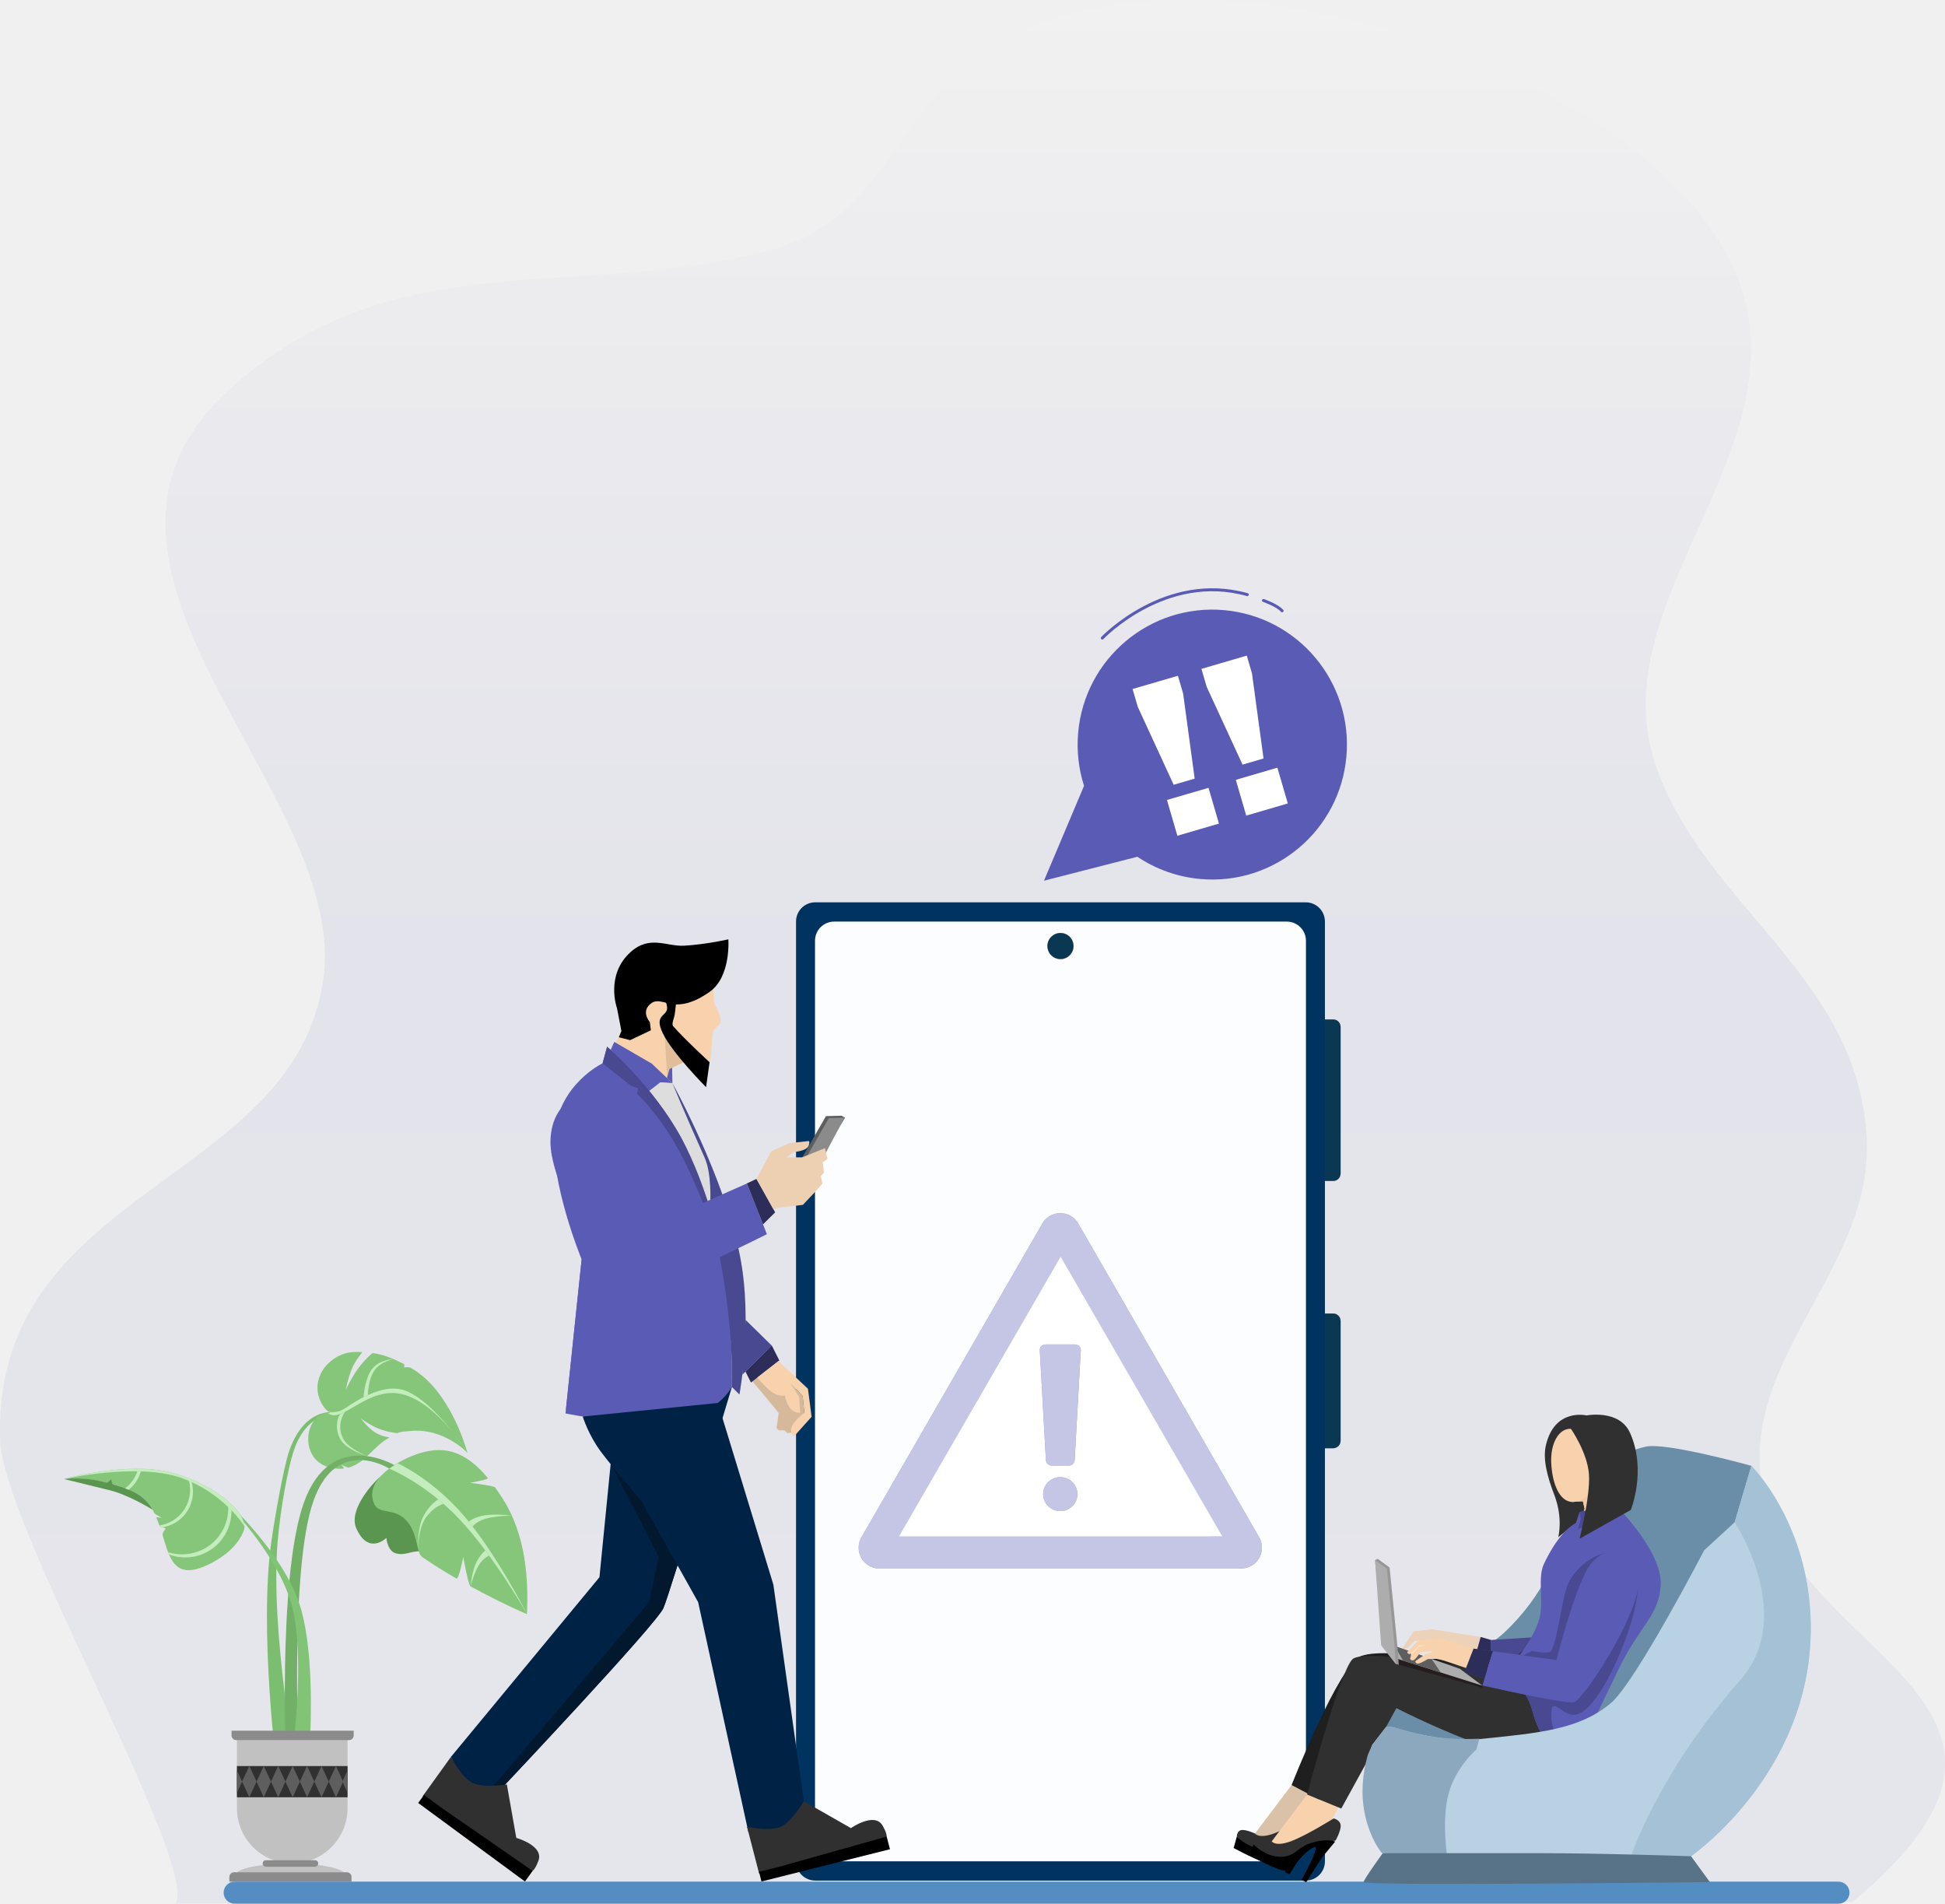
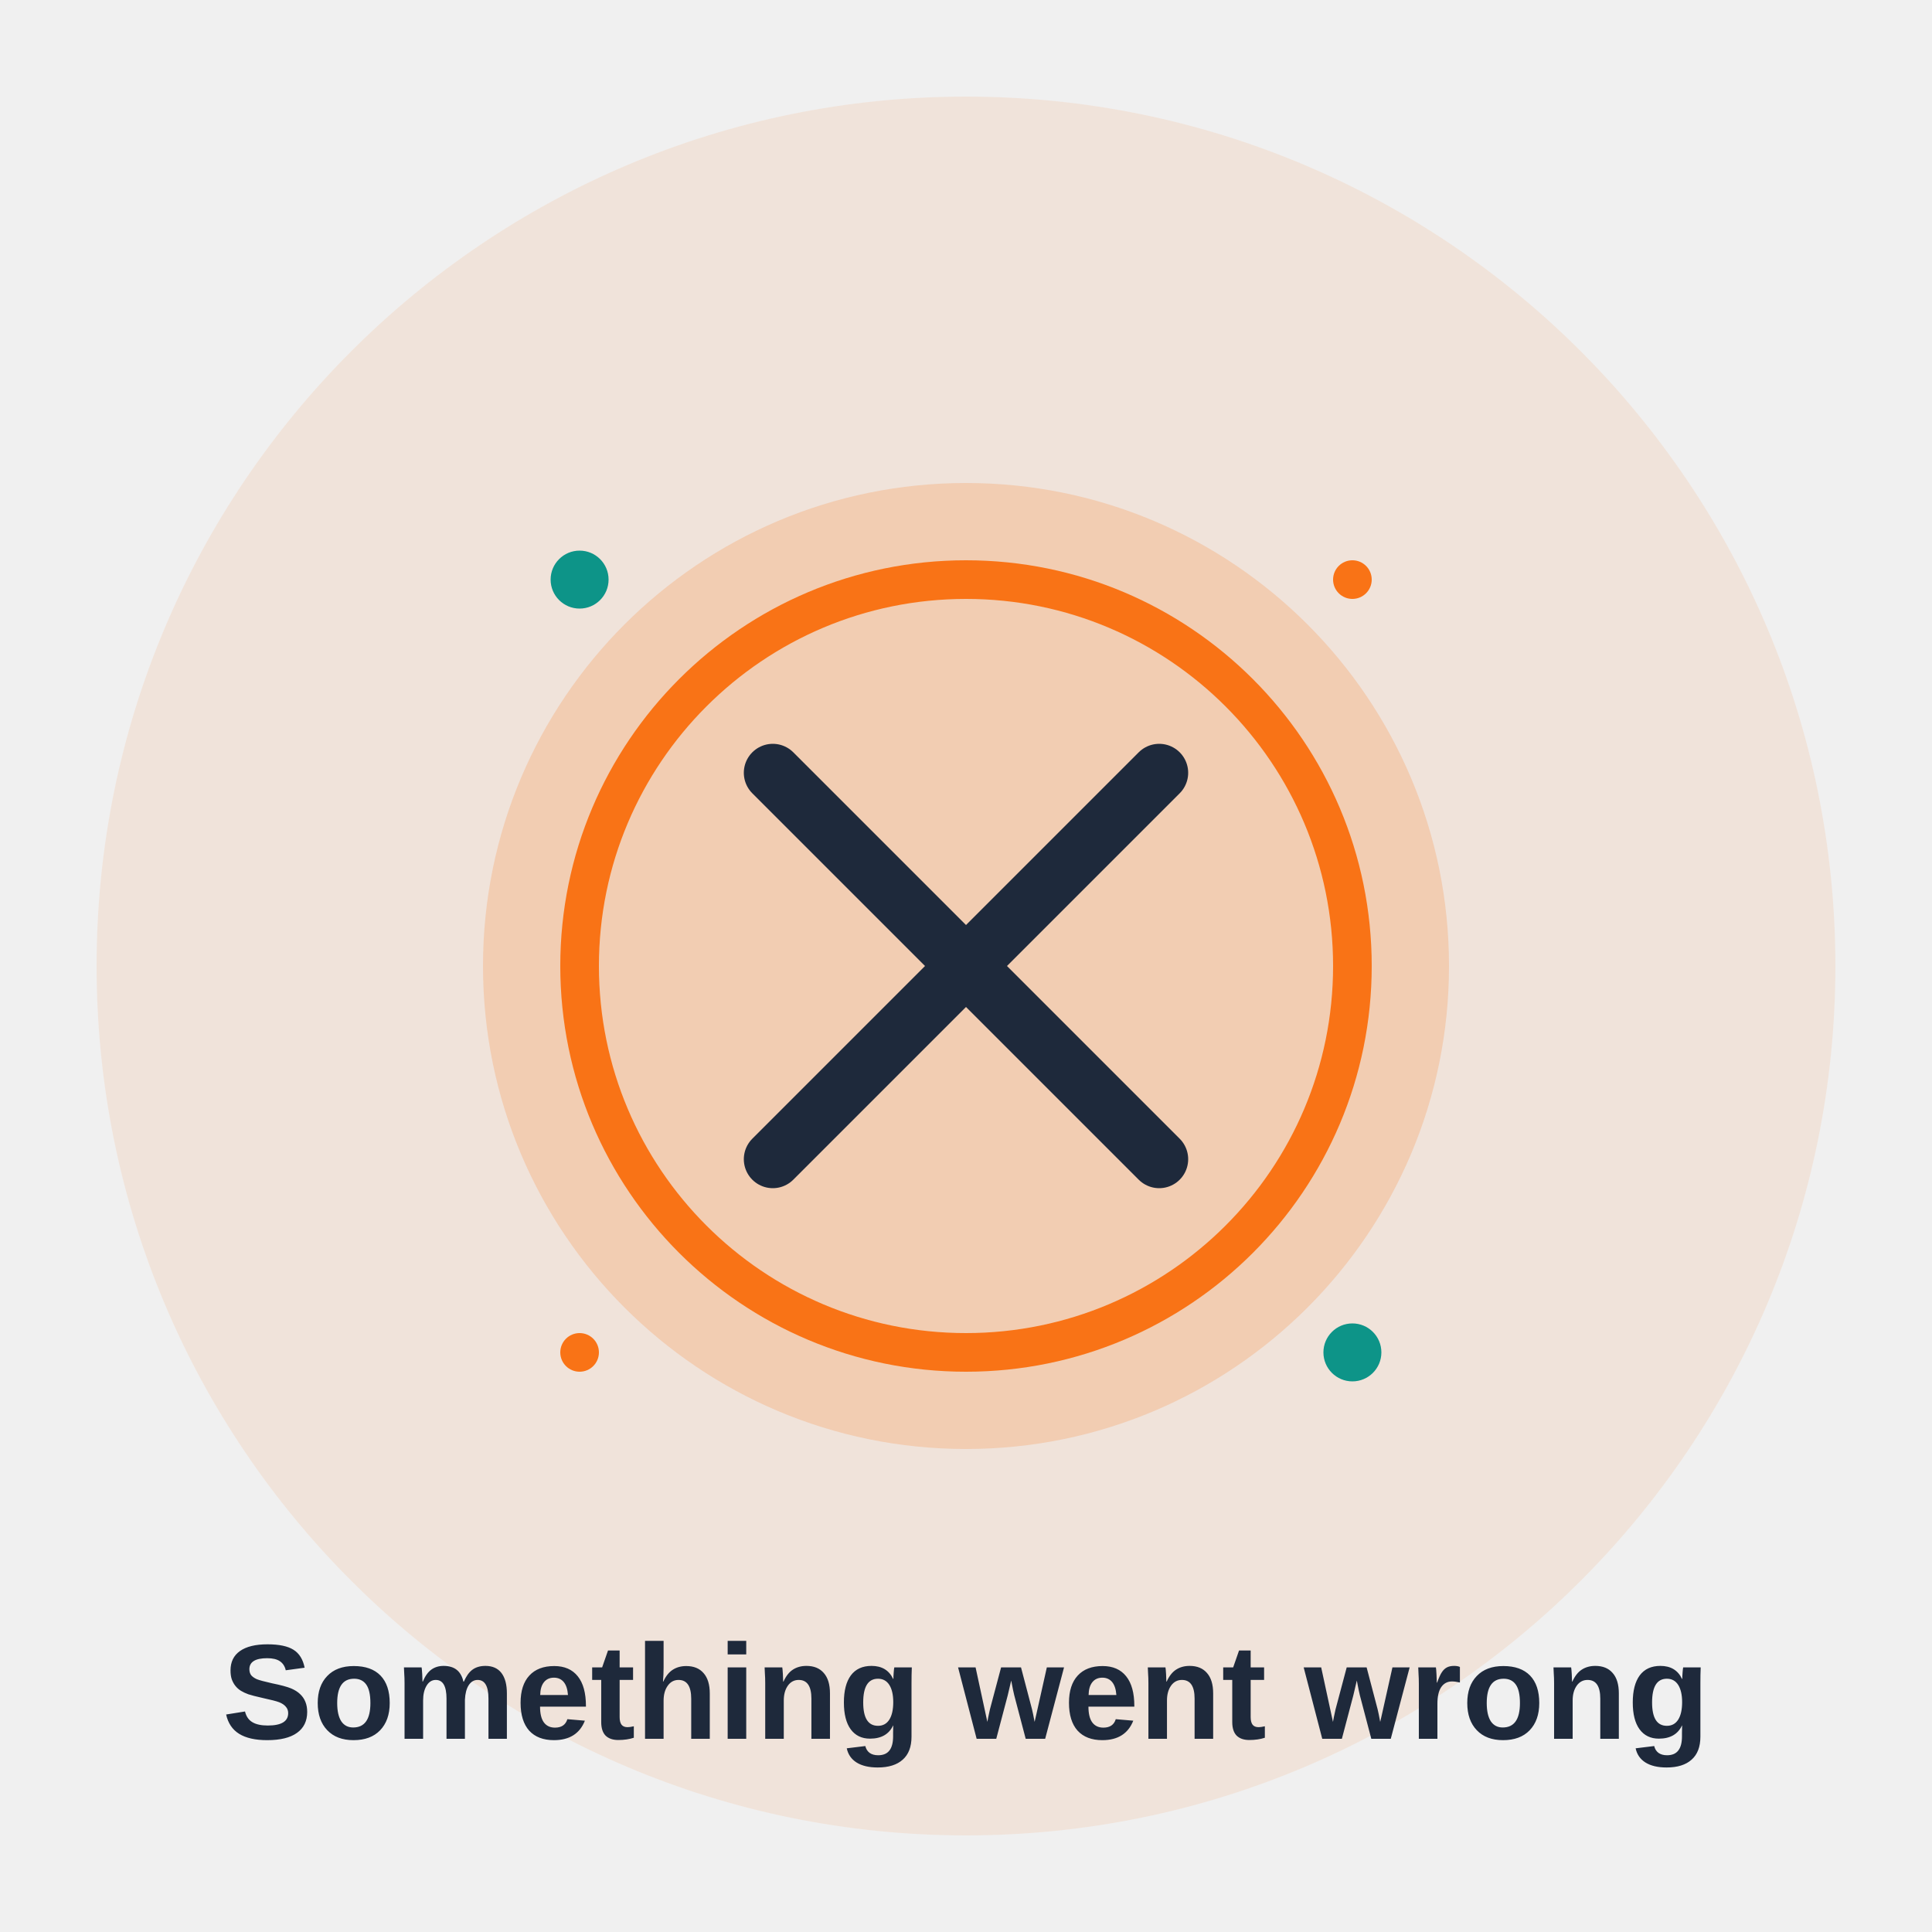
- <svg xmlns="http://www.w3.org/2000/svg" width="280" height="274" viewBox="0 0 280 274" fill="none">
-   <g clip-path="url(#clip0_3786_19034)">
-     <g opacity="0.1">
-       <path d="M25.311 274C28.433 267.939 0.479 219.643 0.03 207.444C-1.317 170.831 42.732 170.539 46.583 140.638C50.033 113.841 5.18 81.494 32.921 56.148C56.67 34.449 83.118 43.485 110.845 36.008C127.381 31.55 128.648 16.236 141.712 7.517C170.025 -11.379 231.832 8.094 247.974 35.517C263.457 61.82 229.709 84.988 238.36 110.182C245.316 130.442 267.457 140.43 268.72 163.725C269.725 182.265 251.007 194.898 253.54 213.338C256.968 238.301 301.693 244.638 266.696 273.758" fill="url(#paint0_linear_3786_19034)" />
-       <path d="M25.311 274C28.433 267.939 0.479 219.643 0.03 207.444C-1.317 170.831 42.732 170.539 46.583 140.638C50.033 113.841 5.18 81.494 32.921 56.148C56.67 34.449 83.118 43.485 110.845 36.008C127.381 31.55 128.648 16.236 141.712 7.517C170.025 -11.379 231.832 8.094 247.974 35.517C263.457 61.82 229.709 84.988 238.36 110.182C245.316 130.442 267.457 140.43 268.72 163.725C269.725 182.265 251.007 194.898 253.54 213.338C256.968 238.301 301.693 244.638 266.696 273.758" fill="url(#paint1_linear_3786_19034)" fill-opacity="0.28" />
-     </g>
-     <g clip-path="url(#clip1_3786_19034)">
-       <path d="M49.203 203.435C49.203 203.435 44.216 201.681 41.676 208.73C40.839 211.05 39.533 218.592 39.075 221.806C37.223 234.787 39.944 255.491 39.944 255.491H42.781C42.781 255.491 38.846 234.752 39.981 221.753C40.359 217.431 41.389 211.493 42.319 208.73C44.368 202.648 49.203 203.435 49.203 203.435Z" fill="#7BBE70" />
-       <path d="M47.446 203.412C47.85 203.441 47.23 203.318 46.726 202.654C44.355 199.535 46.413 195.718 49.831 194.775C50.416 194.614 51.215 194.562 52.14 194.629C52.205 194.634 51.256 195.674 50.746 196.819C50.08 198.319 49.797 200.018 49.797 200.018C49.797 200.018 50.577 198.324 51.536 197.012C52.494 195.699 53.588 194.762 53.631 194.768C55.241 194.98 56.384 195.453 58.161 196.346C58.284 196.408 58.156 196.831 58.156 196.831C58.156 196.831 58.915 196.75 59.106 196.862C59.99 197.387 60.828 198.008 61.568 198.73C65.626 202.692 67.287 209.107 67.287 209.107C67.287 209.107 63.867 205.446 58.959 205.989C58.263 206.066 57.784 206.031 57.213 206.287C57.16 206.31 55.51 206.109 54.228 205.524C52.947 204.938 51.942 204.163 51.942 204.163C51.942 204.163 52.872 205.437 53.903 206.125C54.934 206.813 56.103 206.894 56.066 206.915C53.681 208.231 52.622 210.583 50.158 211.248C50.049 211.278 49.167 210.856 49.167 210.856C49.167 210.856 49.599 211.366 49.483 211.38C48.928 211.448 48.323 211.423 47.653 211.278C42.752 210.219 43.891 203.147 47.446 203.412Z" fill="#85C67A" />
-       <path d="M47.573 203.411L47.246 203.168C47.199 203.198 48.426 203.573 49.741 202.671C52.148 201.016 55.588 199.137 58.342 200.169C62.674 201.794 67.287 209.108 67.287 209.108C67.287 209.108 63.081 202.073 58.04 200.716C52.999 199.361 49.279 205.068 47.178 203.406L47.573 203.411Z" fill="#C3EDBC" />
-       <path d="M49.203 203.435C48.547 203.655 48.108 205.675 49.022 207.214C49.936 208.753 52.86 209.592 52.86 209.592C52.86 209.592 50.083 208.562 49.33 206.945C48.577 205.328 49.201 203.869 49.664 203.22L49.203 203.435Z" fill="#C3EDBC" />
-       <path d="M52.337 201.083C52.337 201.083 52.499 198.398 53.581 197.037C54.663 195.675 56.666 195.636 56.666 195.636C56.666 195.636 54.848 195.942 53.919 197.239C52.991 198.535 52.95 200.82 52.95 200.82L52.337 201.083Z" fill="#C3EDBC" />
-       <path d="M61.647 213.36L56.791 210.896C56.791 210.896 47.636 205.436 43.745 216.293C39.855 227.15 41.24 255.491 41.24 255.491H43.091C43.091 255.491 41.653 227.845 44.81 217.034C47.967 206.224 56.036 211.397 56.036 211.397L61.647 213.36Z" fill="#72B068" />
-       <path d="M55.054 212.341C54.258 212.785 50.027 217.143 51.29 219.985C53.048 223.94 55.622 221.368 55.622 221.368C55.622 221.368 55.758 223.353 57.103 223.625C58.666 223.94 59.026 223.068 61.649 223.311L55.054 212.341Z" fill="#5B9651" />
-       <path d="M59.193 209.621C63.823 207.712 67.046 208.925 70.222 212.746C70.41 212.973 67.641 213.436 67.641 213.436C67.641 213.436 71.101 213.867 71.258 214.083C71.537 214.468 71.818 214.873 72.1 215.297C75.942 221.072 76.032 227.831 75.869 232.324C75.866 232.388 72.077 230.709 67.728 228.34C67.418 228.172 66.689 224.12 66.689 224.12C66.689 224.12 66.062 227.414 65.696 227.205C64.006 226.233 62.308 225.186 60.777 224.12C59.868 223.488 60.224 220.762 58.514 218.881C56.804 216.999 54.662 218.017 53.936 216.593C52.207 213.201 57.075 210.494 59.193 209.621Z" fill="#85C67A" />
-       <path d="M57.214 210.615C57.214 210.615 62.122 212.759 66.786 218.186C71.45 223.614 75.869 232.324 75.869 232.324C75.869 232.324 71.069 223.878 66.111 218.646C61.153 213.414 56.036 211.397 56.036 211.397L57.214 210.615Z" fill="#C3EDBC" />
-       <path d="M63.092 215.828C63.092 215.828 61.983 216.394 61.002 218.163C60.022 219.932 60.18 222.949 60.18 222.949C60.18 222.949 60.176 219.993 61.346 218.386C62.517 216.779 63.85 216.473 63.85 216.473L63.092 215.828Z" fill="#C3EDBC" />
-       <path d="M67.491 219.033L68.053 219.745C68.053 219.745 68.5 219.009 69.905 218.608C71.31 218.207 73.675 218.141 73.675 218.141C73.675 218.141 71.353 217.886 69.807 218.109C68.261 218.332 67.491 219.033 67.491 219.033Z" fill="#C3EDBC" />
-       <path d="M69.864 223.173L70.416 223.923C70.416 223.923 69.568 224.246 68.897 225.35C68.225 226.455 67.728 228.34 67.728 228.34C67.728 228.34 67.91 226.468 68.444 225.176C68.979 223.885 69.864 223.173 69.864 223.173Z" fill="#C3EDBC" />
-       <path d="M29.94 214.102C29.94 214.102 32.381 215.657 35.032 218.53C38.244 222.012 42.092 226.966 43.404 231.848C45.798 240.759 44.28 255.492 44.28 255.492H41.656C41.656 255.492 44.002 241.27 42.305 232.326C41.377 227.436 37.833 222.35 34.812 218.745C32.309 215.757 29.94 214.102 29.94 214.102Z" fill="#81C476" />
-       <path d="M25.014 212.062C31.488 213.9 35.864 218.157 35.117 220.245C34.299 222.534 32.077 224.223 29.957 225.227C25.162 227.497 24.453 224.447 23.406 220.971C23.323 220.694 23.876 219.979 23.876 219.979C23.876 219.979 23.047 219.827 22.995 219.674C22.896 219.386 22.622 218.768 22.509 218.485C22.439 218.309 23.324 218.5 23.324 218.5C23.324 218.5 22.316 217.981 22.239 217.829C21.57 216.502 20.626 215.345 19.118 214.684C18.125 214.248 17.169 213.912 16.268 213.652C16.066 213.593 15.935 213.093 15.935 213.093C15.935 213.093 15.485 213.441 15.393 213.418C11.752 212.528 9.222 212.893 9.222 212.893C9.222 212.893 18.54 210.224 25.014 212.062Z" fill="#85C67A" />
-       <path d="M15.351 213.412C15.484 213.45 16.003 212.934 16.003 212.934C16.003 212.934 16.12 213.608 16.268 213.653C17.639 214.06 19.175 214.556 20.211 215.315C21.418 216.198 21.954 217.306 21.954 217.306C21.954 217.306 18.572 215.185 15.775 214.504C12.977 213.822 9.222 212.894 9.222 212.894C9.222 212.894 12.033 212.481 15.351 213.412Z" fill="#5B9651" />
-       <path d="M17.823 211.473C14.313 211.68 11.161 212.398 9.863 212.725C9.863 212.725 9.218 212.894 9.222 212.894C9.395 212.855 19.781 210.543 25.994 212.698C32.237 214.865 35.175 219.67 35.195 219.704C35.145 217.491 30.969 213.752 25.014 212.062C22.788 211.43 20.227 211.331 17.823 211.473Z" fill="#C3EDBC" />
-       <path d="M32.789 216.074C33.019 217.582 32.737 219.177 31.874 220.576C30.236 223.233 27.036 224.331 24.196 223.419C24.197 223.42 24.197 223.421 24.197 223.422C24.242 223.538 24.291 223.646 24.339 223.757C27.254 224.857 30.629 223.777 32.328 221.023C33.199 219.611 33.478 218 33.237 216.48C33.094 216.345 32.946 216.209 32.789 216.074Z" fill="#C3EDBC" />
-       <path d="M27.08 212.757C27.456 213.846 27.478 215.065 27.05 216.23C26.376 218.073 24.765 219.299 22.954 219.569C22.967 219.603 22.985 219.646 22.994 219.675C23 219.688 23.012 219.701 23.026 219.714C23.03 219.717 23.035 219.721 23.04 219.725C23.048 219.731 23.059 219.737 23.069 219.743C23.086 219.753 23.106 219.763 23.127 219.773C23.181 219.797 23.244 219.821 23.315 219.843C23.316 219.843 23.318 219.845 23.32 219.845C25.15 219.592 26.784 218.36 27.465 216.5C27.908 215.291 27.871 214.023 27.453 212.905C27.33 212.854 27.206 212.806 27.08 212.757Z" fill="#C3EDBC" />
-       <path d="M19.876 211.417C19.853 211.51 19.831 211.601 19.801 211.693C19.47 212.745 18.832 213.615 18.02 214.239C18.184 214.301 18.351 214.365 18.519 214.433H18.52C19.298 213.814 19.907 212.964 20.229 211.944C20.283 211.772 20.327 211.599 20.362 211.425C20.201 211.421 20.039 211.419 19.876 211.417Z" fill="#C3EDBC" />
-       <path d="M34.107 249.796V260.245C34.107 264.653 37.673 268.226 42.072 268.226C46.47 268.226 50.037 264.653 50.037 260.245V249.796H34.107Z" fill="#C1C1C1" />
-       <path d="M49.515 269.495C48.618 268.765 45.509 268.226 41.811 268.226C38.113 268.226 35.004 268.765 34.107 269.495H49.515Z" fill="#C1C1C1" />
-       <path d="M34.107 254.208V258.702H50.037V254.208H34.107Z" fill="#303030" />
-       <path d="M34.853 256.442L35.892 254.191L36.932 256.442L35.892 258.694L34.853 256.442Z" fill="#5E5E5E" />
-       <path d="M34.107 254.827V258.056L34.853 256.442L34.107 254.827Z" fill="#5E5E5E" />
-       <path d="M36.932 256.451L37.971 254.2L39.01 256.451L37.971 258.702L36.932 256.451Z" fill="#5E5E5E" />
-       <path d="M39.011 256.451L40.05 254.2L41.09 256.451L40.05 258.702L39.011 256.451Z" fill="#5E5E5E" />
-       <path d="M41.089 256.451L42.129 254.2L43.168 256.451L42.129 258.702L41.089 256.451Z" fill="#5E5E5E" />
-       <path d="M43.168 256.442L44.207 254.191L45.247 256.442L44.207 258.694L43.168 256.442Z" fill="#5E5E5E" />
-       <path d="M45.247 256.451L46.286 254.2L47.325 256.451L46.286 258.702L45.247 256.451Z" fill="#5E5E5E" />
-       <path d="M47.325 256.451L48.365 254.2L49.404 256.451L48.365 258.702L47.325 256.451Z" fill="#5E5E5E" />
-       <path d="M50.037 254.827L49.346 256.324L49.291 256.442L49.349 256.568L50.037 258.056V254.827Z" fill="#5E5E5E" />
-       <path d="M33.334 249.118H50.923V249.795C50.923 250.169 50.621 250.472 50.248 250.472H34.009C33.636 250.472 33.334 250.169 33.334 249.795V249.118Z" fill="#8B8B8B" />
-       <path d="M33.016 270.849H50.606V270.173C50.606 269.799 50.303 269.496 49.93 269.496H33.692C33.319 269.496 33.016 269.799 33.016 270.173V270.849Z" fill="#8B8B8B" />
-       <path d="M38.277 267.76H45.345C45.602 267.76 45.81 267.968 45.81 268.226C45.81 268.484 45.602 268.692 45.345 268.692H38.277C38.02 268.692 37.812 268.483 37.812 268.226C37.812 267.969 38.02 267.76 38.277 267.76Z" fill="#8B8B8B" />
-     </g>
-     <path d="M176.201 87.823C165.536 86.891 156.137 94.8 155.208 105.488C154.976 108.146 155.292 110.725 156.058 113.115L150.29 126.771L163.737 123.321C166.365 125.086 169.461 126.232 172.835 126.527C183.5 127.459 192.899 119.55 193.829 108.861C194.758 98.173 186.866 88.754 176.201 87.823Z" fill="#5A5BB5" />
-     <path d="M158.684 91.84C158.684 91.84 167.766 82.269 179.561 85.593" stroke="#5A5BB5" stroke-width="0.427" stroke-miterlimit="10" stroke-linecap="round" />
-     <path d="M181.888 86.434C181.888 86.434 183.84 87.1 184.571 87.922" stroke="#5A5BB5" stroke-width="0.427" stroke-miterlimit="10" stroke-linecap="round" />
-     <path d="M163.795 101.753L163.044 99.178L169.572 97.269L170.323 99.843L171.984 112.077L168.962 112.961L163.795 101.753ZM167.993 115.151L173.977 113.4L175.477 118.548L169.493 120.299L167.993 115.151Z" fill="white" />
-     <path d="M173.708 98.854L172.958 96.279L179.486 94.369L180.236 96.944L181.897 109.177L178.875 110.061L173.708 98.854ZM177.906 112.251L183.89 110.5L185.39 115.648L179.406 117.399L177.906 112.251Z" fill="white" />
-     <rect x="32.193" y="270.849" width="234.06" height="3.171" rx="1.586" fill="#548DC2" />
-     <g clip-path="url(#clip2_3786_19034)">
-       <path fill-rule="evenodd" clip-rule="evenodd" d="M192.98 147.805C192.98 147.525 192.869 147.255 192.67 147.058C192.472 146.859 192.203 146.748 191.923 146.748H188.487V169.982H191.923C192.203 169.982 192.472 169.87 192.67 169.672C192.869 169.474 192.98 169.205 192.98 168.925V147.805V147.805Z" fill="#0A3751" stroke="black" stroke-width="0.02" stroke-linecap="round" stroke-linejoin="round" />
-       <path fill-rule="evenodd" clip-rule="evenodd" d="M192.98 190.134C192.98 189.55 192.506 189.077 191.922 189.077H189.232V208.45H191.922C192.506 208.45 192.98 207.977 192.98 207.393V190.134V190.134Z" fill="#0A3751" stroke="black" stroke-width="0.02" stroke-linecap="round" stroke-linejoin="round" />
-       <path fill-rule="evenodd" clip-rule="evenodd" d="M190.733 132.639C190.733 131.907 190.442 131.206 189.925 130.689C189.407 130.171 188.706 129.881 187.974 129.881H117.355C116.623 129.881 115.921 130.171 115.404 130.689C114.887 131.206 114.596 131.907 114.596 132.639V267.935C114.596 268.667 114.887 269.368 115.404 269.885C115.921 270.402 116.623 270.693 117.355 270.693H187.974C188.706 270.693 189.408 270.402 189.926 269.885C190.443 269.367 190.734 268.666 190.734 267.935V132.639H190.733Z" fill="#013360" />
-       <path fill-rule="evenodd" clip-rule="evenodd" d="M188.003 135.412C188.003 133.889 186.768 132.654 185.244 132.654H120.085C118.562 132.654 117.327 133.889 117.327 135.412V265.161C117.327 266.684 118.562 267.919 120.085 267.919H185.244C186.768 267.919 188.003 266.685 188.003 265.161V135.412H188.003Z" fill="#FBFDFF" />
-       <path fill-rule="evenodd" clip-rule="evenodd" d="M152.664 134.303C153.698 134.303 154.538 135.142 154.538 136.175C154.538 137.209 153.698 138.048 152.664 138.048C151.631 138.048 150.791 137.209 150.791 136.175C150.791 135.142 151.631 134.303 152.664 134.303Z" fill="#0A3751" stroke="black" stroke-width="0.02" stroke-linecap="round" stroke-linejoin="round" />
-       <path fill-rule="evenodd" clip-rule="evenodd" d="M155.325 176.291L181.267 221.283C182.09 222.716 181.596 224.544 180.166 225.366C179.696 225.638 179.183 225.764 178.677 225.764V225.777H126.612C124.955 225.777 123.61 224.432 123.61 222.772C123.61 222.151 123.8 221.572 124.124 221.092L150.054 176.122C150.883 174.69 152.715 174.201 154.144 175.031C154.673 175.337 155.073 175.781 155.325 176.291Z" fill="#5A5BB5" />
-       <path fill-rule="evenodd" clip-rule="evenodd" d="M155.325 176.291L181.267 221.283C182.09 222.716 181.596 224.544 180.166 225.366C179.696 225.638 179.183 225.764 178.677 225.764V225.777H126.612C124.955 225.777 123.61 224.432 123.61 222.772C123.61 222.151 123.8 221.572 124.124 221.092L150.054 176.122C150.883 174.69 152.715 174.201 154.144 175.031C154.673 175.337 155.073 175.781 155.325 176.291Z" fill="white" fill-opacity="0.65" />
-       <path fill-rule="evenodd" clip-rule="evenodd" d="M152.688 180.896L129.425 221.143H174.135V221.126L175.941 221.128L152.688 180.896Z" fill="white" />
-       <path fill-rule="evenodd" clip-rule="evenodd" d="M150.51 193.524H154.764C155.217 193.524 155.614 193.895 155.589 194.342L154.711 210.136C154.686 210.585 154.339 210.955 153.886 210.955H151.39C150.936 210.955 150.589 210.585 150.565 210.136L149.686 194.342C149.661 193.894 150.058 193.524 150.511 193.524H150.51ZM152.638 212.62C154 212.62 155.105 213.713 155.105 215.064C155.105 216.416 154.001 217.509 152.638 217.509C151.274 217.509 150.17 216.414 150.17 215.064C150.17 213.715 151.274 212.62 152.638 212.62Z" fill="#5A5BB5" />
-       <path fill-rule="evenodd" clip-rule="evenodd" d="M150.51 193.524H154.764C155.217 193.524 155.614 193.895 155.589 194.342L154.711 210.136C154.686 210.585 154.339 210.955 153.886 210.955H151.39C150.936 210.955 150.589 210.585 150.565 210.136L149.686 194.342C149.661 193.894 150.058 193.524 150.511 193.524H150.51ZM152.638 212.62C154 212.62 155.105 213.713 155.105 215.064C155.105 216.416 154.001 217.509 152.638 217.509C151.274 217.509 150.17 216.414 150.17 215.064C150.17 213.715 151.274 212.62 152.638 212.62Z" fill="white" fill-opacity="0.65" />
-     </g>
-     <path d="M236.903 208.236C239.83 207.561 252.122 210.994 252.122 210.994C252.122 210.994 252.489 227.98 253.586 237.486C255.225 251.68 243.439 267.193 243.439 267.193L199.058 266.749C199.058 266.749 191.367 257.621 201.663 243.72C204.314 240.141 212.388 238.876 216.513 235.028C228.408 223.931 224.168 211.169 236.903 208.238V208.236Z" fill="#6B8EA8" />
-     <path d="M213.163 235.633L206.129 234.517L203.504 234.82L201.867 237.306C201.867 237.306 202.087 237.522 202.439 237.347C202.793 237.171 203.57 236.214 203.57 236.214L205.834 235.976L206.495 239.39L212.577 237.72L213.163 235.634V235.633Z" fill="#ECD2B8" />
-     <path d="M223.312 235.506L214.647 236.066C214.647 236.066 214.617 236.713 214.619 237.211C214.621 237.709 214.655 238.06 214.655 238.06L222.644 239.796L223.312 235.507V235.506Z" fill="#5A5BB5" />
-     <path d="M223.312 235.506L214.647 236.066C214.647 236.066 214.617 236.713 214.619 237.211C214.621 237.709 214.655 238.06 214.655 238.06L222.644 239.796L223.312 235.507V235.506Z" fill="black" fill-opacity="0.2" />
-     <path d="M214.646 236.067L213.163 235.634L212.647 237.462L214.655 238.061C214.655 238.061 214.622 237.71 214.619 237.212C214.617 236.714 214.646 236.067 214.646 236.067Z" fill="#5A5BB5" />
-     <path d="M214.646 236.067L213.163 235.634L212.647 237.462L214.655 238.061C214.655 238.061 214.622 237.71 214.619 237.212C214.617 236.714 214.646 236.067 214.646 236.067Z" fill="black" fill-opacity="0.5" />
-     <path d="M228.391 203.74C228.391 203.74 223.792 202.621 222.54 208.058C222.076 210.074 222.771 212.61 223.748 215.158C225.066 218.593 224.319 221.266 224.319 221.266L228.587 217.855L228.391 203.74Z" fill="#303030" />
-     <path d="M223.315 210.651C223.158 207.705 224.452 205.554 226.153 205.669C227.854 205.786 229.072 208.265 228.873 211.207C228.675 214.15 227.964 216.307 226.263 216.192C224.562 216.076 223.479 213.729 223.316 210.651H223.315Z" fill="#F7D2AD" />
-     <path d="M226.262 216.191L227.864 216.088L228.114 217.137L227.583 218.604L227.203 220.047L232.476 217.92L232.036 215.443L232.08 211.567L228.744 212.229C228.744 212.229 228.326 213.72 228.006 214.423C227.554 215.413 226.261 216.189 226.261 216.189L226.262 216.191Z" fill="#F7D2AD" />
-     <path d="M226.85 216.154L227.865 216.089L228.114 217.138L229.585 213.871C229.585 213.871 228.91 214.919 228.226 215.488C227.542 216.059 226.85 216.154 226.85 216.154Z" fill="#EECAA7" />
-     <path d="M191.489 256.75L188.387 262.518L180.247 265.801L180.662 263.912L186.702 255.927L191.489 256.75Z" fill="#DAC2A9" />
-     <path d="M189.857 263.79C189.857 263.79 190.656 262.393 190.587 261.6C190.517 260.806 189.58 260.614 189.58 260.614C189.58 260.614 185.646 263.08 183.416 263.905C181.187 264.73 180.662 263.913 180.662 263.913C180.662 263.913 179.354 263.309 178.7 263.422C178.048 263.536 178.049 264.368 178.049 264.368L179.166 265.617L182.477 267.087L186.326 264.546L189.856 263.79H189.857Z" fill="#303030" />
-     <path d="M189.799 263.945L187.933 266.197L185.628 269.782L184.953 269.464C184.953 269.464 187.845 264.289 186.78 264.739C185.171 265.42 183.721 268.056 182.554 268.116C181.548 268.167 177.595 266.002 177.595 266.002L178.05 264.368C178.05 264.368 179.781 266.148 181.936 266.138C184.091 266.127 184.329 264.722 186.494 264.089C188.66 263.458 189.799 263.945 189.799 263.945Z" fill="black" />
-     <path d="M193.9 257.885L190.798 263.653L182.658 266.934L183.074 265.047L189.113 257.062L193.9 257.885Z" fill="#F7D2AD" />
-     <path d="M192.268 264.925C192.268 264.925 193.067 263.529 192.997 262.734C192.928 261.94 191.991 261.748 191.991 261.748C191.991 261.748 188.057 264.213 185.827 265.038C183.598 265.863 183.073 265.047 183.073 265.047C183.073 265.047 181.765 264.443 181.111 264.556C180.459 264.67 180.46 265.502 180.46 265.502L181.577 266.751L184.888 268.221L188.738 265.679L192.268 264.924L192.268 264.925Z" fill="#303030" />
-     <path d="M192.211 265.08L190.345 267.332L188.039 270.917L187.365 270.599C187.365 270.599 190.258 265.424 189.191 265.874C187.581 266.554 186.132 269.191 184.966 269.251C183.96 269.302 180.006 267.137 180.006 267.137L180.461 265.503C180.461 265.503 182.192 267.283 184.348 267.273C186.502 267.261 186.739 265.857 188.906 265.224C191.071 264.593 192.211 265.08 192.211 265.08Z" fill="black" />
-     <path d="M214.148 240.399C214.148 240.399 200.555 236.78 195.949 238.366C192.825 239.441 185.936 256.94 185.936 256.94L189.84 258.995L198.267 245.888L214.147 240.4L214.148 240.399Z" fill="#201F1F" />
-     <path d="M230.418 240.432C230.418 240.432 230.427 256.284 223.203 254.405C211.424 251.34 201.028 245.869 201.028 245.869L193.087 260.325L188.169 258.309C188.169 258.309 192.872 240.538 194.713 238.818C196.534 237.116 215.8 240.694 215.8 240.694L219.664 237.166L230.417 240.432L230.418 240.432Z" fill="#303030" />
-     <path d="M233.57 216.25L227.391 217.641L226.851 219.243C226.851 219.243 224.593 220.141 222.241 225.159C221.34 227.082 222.213 230.351 221.666 232.721C220.784 236.536 216.453 240.976 216.453 240.976C216.453 240.976 219.45 241.666 220.697 246.601C221.683 250.501 225.818 255.227 225.818 255.227C225.818 255.227 229.969 246.57 232.996 240.287C236.022 234.004 238.747 232.698 239.073 228.273C239.399 223.85 233.75 217.918 233.75 217.918L233.57 216.251V216.25Z" fill="#5A5BB5" />
-     <path d="M234.585 224.091C234.585 224.091 236.352 225.8 235.561 230.469C234.66 235.78 229.957 246.819 226.551 246.839C224.751 246.85 223.283 243.968 223.3 246.859C223.316 249.749 226.143 254.547 226.143 254.547C226.126 254.582 225.816 255.226 225.816 255.226C225.816 255.226 221.683 250.501 220.697 246.6C219.45 241.666 215.583 240.644 215.583 240.644C215.583 240.644 217.083 239.398 217.977 238.291C218.571 237.898 219.145 238.398 219.21 238.306L220.509 237.635C220.509 237.635 223.036 238.172 223.311 237.65C224.382 235.62 224.877 229.346 225.974 227.499C228.227 223.706 231.756 223.409 231.756 223.409L234.585 224.091Z" fill="#5A5BB5" />
-     <path d="M234.585 224.091C234.585 224.091 236.352 225.8 235.561 230.469C234.66 235.78 229.957 246.819 226.551 246.839C224.751 246.85 223.283 243.968 223.3 246.859C223.316 249.749 226.143 254.547 226.143 254.547C226.126 254.582 225.816 255.226 225.816 255.226C225.816 255.226 221.683 250.501 220.697 246.6C219.45 241.666 215.583 240.644 215.583 240.644C215.583 240.644 217.083 239.398 217.977 238.291C218.571 237.898 219.145 238.398 219.21 238.306L220.509 237.635C220.509 237.635 223.036 238.172 223.311 237.65C224.382 235.62 224.877 229.346 225.974 227.499C228.227 223.706 231.756 223.409 231.756 223.409L234.585 224.091Z" fill="black" fill-opacity="0.2" />
-     <path d="M233.57 216.25L227.39 217.641L227.583 218.605L227.204 220.048L233.749 217.917L233.57 216.25Z" fill="#5A5BB5" />
-     <path d="M233.57 216.25L227.39 217.641L227.583 218.605L227.204 220.048L233.749 217.917L233.57 216.25Z" fill="black" fill-opacity="0.2" />
-     <path d="M228.391 203.74L226.153 205.669C226.153 205.669 228.537 209.099 228.746 212.231C228.954 215.362 227.396 221.476 227.396 221.476L234.763 217.35C234.763 217.35 237.087 211.67 234.656 206.247C233.12 202.82 228.391 203.74 228.391 203.74H228.391Z" fill="#303030" />
-     <path d="M213.426 242.94L200.924 239.508L200.691 238.616L213.398 242.63L213.426 242.94Z" fill="#261E1E" />
-     <path d="M213.398 242.63L210.179 240.218L200.761 236.917L200.691 238.617L213.398 242.63Z" fill="#ADADAD" />
-     <path d="M206.085 238.783L207.404 240.737L201.978 239.023L200.761 236.917L206.085 238.783Z" fill="#5E5E5E" />
-     <path d="M200.043 225.631L201.152 236.735L201.361 239.628L200.924 239.508L199.223 236.665L197.948 224.567L198.341 224.385L200.043 225.631Z" fill="#989696" />
-     <path d="M199.651 225.813L200.761 236.917L200.924 239.508L198.831 236.848L197.948 224.567L199.651 225.813Z" fill="#ADADAD" />
-     <path d="M214.924 237.677L212.112 237.302L210.814 240.693L213.699 241.655L214.924 237.677Z" fill="#5A5BB5" />
-     <path d="M214.924 237.677L212.112 237.302L210.814 240.693L213.699 241.655L214.924 237.677Z" fill="black" fill-opacity="0.5" />
-     <path d="M212.112 237.302L207.467 235.834L204.194 236.148L202.577 237.791C202.577 237.791 202.622 238.009 202.771 238.067C202.92 238.125 203.173 238.025 203.173 238.025L202.989 238.774C202.989 238.774 203.204 239.158 203.574 238.918C203.943 238.677 204.469 237.809 204.469 237.809L206.69 237.642L205.155 238.141L203.746 239.112C203.746 239.112 203.755 239.521 204.205 239.444C204.655 239.368 205.547 238.805 205.547 238.805L207.111 238.773L211.044 240.091L212.111 237.303L212.112 237.302Z" fill="#F7D2AD" />
-     <path d="M203.065 238.06L203.173 238.025L203.124 238.226L204.365 236.996L205.336 236.809L204.311 236.802L203.065 238.06Z" fill="#FFE1C2" />
-     <path d="M228.573 225.756C226.511 229.246 224.059 238.951 224.059 238.951L214.925 237.678L213.405 242.611C213.405 242.611 225.082 245.279 226.554 245.035C227.832 244.824 235.718 232.91 235.948 227.625C236.179 222.34 230.857 221.893 228.574 225.756H228.573Z" fill="#5A5BB5" />
-     <path d="M252.123 210.992L249.721 219.115L245.331 223.147C245.331 223.147 235.476 242.112 231.921 245.126C227.332 249.017 221.317 249.463 213.118 250.313C207.827 250.86 202.043 249.093 200.655 248.644C200.451 248.578 200.359 248.596 200.359 248.596H199.53C199.53 248.596 197.555 251.139 197.555 251.141H197.552C194.034 260.776 199.061 266.746 199.061 266.746C199.061 266.746 199.755 266.983 200.969 267.348C202.058 267.674 203.61 268.107 205.406 268.551C205.61 268.601 205.77 268.649 205.981 268.7C208.568 269.324 243.439 267.19 243.439 267.19C243.439 267.19 261.935 254.43 260.61 232.071C259.812 218.596 252.123 210.992 252.123 210.992Z" fill="#B8D1E3" />
-     <path d="M252.122 210.992L249.721 219.115C249.721 219.115 251.416 221.663 252.661 225.297C253.747 228.473 254.492 232.474 253.466 236.351C252.965 238.251 252.04 240.116 250.52 241.84C238.648 255.292 234.687 267.478 234.687 267.478L243.439 267.19C243.439 267.19 261.935 254.428 260.609 232.071C259.812 218.596 252.122 210.992 252.122 210.992Z" fill="#A4C1D6" />
-     <path d="M206.606 250.039C204.383 249.741 201.538 248.837 200.358 248.596C199.887 248.5 199.529 248.596 199.529 248.596C199.312 248.836 197.539 251.176 197.539 251.176C197.539 251.176 197.094 252.175 196.928 252.547C196.875 252.666 196.853 252.802 196.82 252.925C196.764 253.127 196.717 253.323 196.669 253.52C196.642 253.64 196.613 253.762 196.589 253.88C196.546 254.066 196.508 254.25 196.476 254.434C196.453 254.54 196.436 254.646 196.418 254.754C196.297 255.448 196.221 256.115 196.181 256.755C196.179 256.803 196.174 256.851 196.171 256.899C196.161 257.085 196.156 257.267 196.153 257.451C196.151 257.539 196.148 257.63 196.148 257.718C196.148 257.872 196.148 258.023 196.151 258.174C196.153 258.3 196.158 258.424 196.163 258.55C196.168 258.678 196.174 258.809 196.183 258.938C196.191 259.061 196.203 259.183 196.215 259.306C196.281 260.064 196.396 260.77 196.545 261.423C196.548 261.444 196.553 261.464 196.558 261.482C196.712 262.154 196.9 262.759 197.098 263.309C197.169 263.5 197.239 263.682 197.312 263.858C197.367 263.994 197.423 264.135 197.478 264.261C197.598 264.531 197.719 264.786 197.837 265.012C197.887 265.111 197.935 265.191 197.983 265.282C198.063 265.428 198.144 265.575 198.22 265.7C198.27 265.783 198.315 265.857 198.36 265.93C198.421 266.026 198.478 266.116 198.531 266.194C198.569 266.25 198.604 266.305 198.637 266.351C198.781 266.553 198.904 266.706 198.904 266.706L208.346 267.285C208.346 267.285 207.491 262.043 208.54 258.177C209.591 254.311 212.542 251.824 212.542 251.824L212.622 251.53L212.629 251.502L212.964 250.275C212.964 250.275 211.596 250.348 209.79 250.288H209.732C208.812 250.256 207.79 250.187 206.767 250.059C206.712 250.051 206.656 250.049 206.604 250.041L206.606 250.039Z" fill="#8BA8BE" />
-     <path d="M196.302 270.915C196.302 270.556 199.061 266.747 199.061 266.747H221.436C230.489 266.747 243.439 267.19 243.439 267.19L246.161 270.915C246.161 270.915 196.303 271.485 196.303 270.915H196.302Z" fill="#587387" />
-     <path d="M89.68 146.272L89.416 148.79L88.419 150.336L95.889 155.696L96.384 153.866L98.682 152.803L95.996 149.463L89.68 146.272Z" fill="#F7D2AD" />
-     <path d="M89.269 143.026C89.706 139.299 93.074 136.63 96.795 137.067C100.515 137.505 103.175 140.881 102.741 144.609C102.304 148.337 98.936 151.005 95.215 150.568C91.494 150.131 88.834 146.755 89.269 143.026Z" fill="#F7D2AD" />
-     <path d="M95.727 146.201C96.192 142.2 98.249 139.153 100.319 139.396C101.727 139.562 102.298 141.576 102.678 143.874C102.855 144.95 103.863 145.864 103.715 147.14C103.665 147.556 102.671 148.134 102.624 148.523C102.212 151.857 102.695 153.865 100.841 153.647C98.771 153.404 95.258 150.203 95.727 146.202V146.201Z" fill="#F7D2AD" />
-     <path d="M98.663 152.778L96.384 153.865L96.058 155.068L95.694 149.088L98.663 152.778Z" fill="#E1BE99" />
-     <path d="M97.727 140.792C97.727 140.792 97.403 143.625 97.179 145.694C97.073 146.685 96.602 147.357 96.924 147.728C98.464 149.51 102.151 152.895 102.151 152.895L101.645 156.489C101.645 156.489 96.831 151.647 95.427 148.755C94.023 145.863 96.211 146.383 96.026 144.921C95.843 143.458 94.691 142.904 94.691 142.904L96.503 142.058L97.725 140.793L97.727 140.792Z" fill="black" />
-     <path d="M88.827 145.138L89.456 148.406L89.086 149.303L90.714 149.719L93.7 148.302L93.55 147.114C93.55 147.114 92.12 145.53 93.83 144.356C94.733 143.736 96.115 144.565 97.286 144.584C98.85 144.611 100.376 144.021 102.15 142.776C105.252 140.599 104.854 135.209 104.854 135.209C104.854 135.209 101.747 135.932 98.488 136.124C96.002 136.269 93.549 134.563 90.805 137.018C87.079 140.35 88.826 145.136 88.826 145.136L88.827 145.138Z" fill="black" />
-     <path d="M88.633 203.42L86.296 227.029L64.918 252.889L67.062 257.434L71.905 257.733C71.905 257.733 94.522 233.787 95.509 231.458C96.591 228.902 105.364 199.643 105.364 199.643L88.633 203.42Z" fill="#002345" />
-     <path d="M86.748 153.056L87.398 150.669C87.398 150.669 96.861 158.504 101.352 170.747C105.843 182.991 105.362 199.644 105.362 199.644C105.362 199.644 103.304 203.6 97.316 204.552C91.329 205.504 81.409 203.45 81.409 203.45L83.733 181.273C83.733 181.273 79.098 170.068 79.85 163.013C80.603 155.959 86.747 153.057 86.747 153.057L86.748 153.056Z" fill="#5A5BB5" />
-     <path d="M87.911 151.116L88.43 149.972L93.833 153.103L96.798 155.907L95.062 155.806L93.458 157.052L87.911 151.116Z" fill="#5A5BB5" />
-     <path d="M96.384 153.865L96.315 154.119L96.011 155.161L96.798 155.907L96.761 153.687L96.384 153.865Z" fill="#5A5BB5" />
-     <path d="M90.8 161.603L95.386 174.117L101.183 173.169L103.697 180.91C103.697 180.91 94.019 188.946 89.467 187.896C87.912 187.537 85.141 183.06 85.141 183.06L81.41 203.448L83.734 181.272L79.347 165.763L90.8 161.602V161.603Z" fill="#5A5BB5" />
-     <path d="M96.798 155.908C96.798 155.908 99.066 160.7 101.162 164.755C103.557 169.391 101.992 175.149 101.992 175.149C101.992 175.149 100.224 167.786 98.036 163.712C95.845 159.637 93.459 157.052 93.459 157.052L95.061 155.807L96.797 155.909L96.798 155.908Z" fill="#DDDDDD" />
-     <path d="M96.798 155.908C96.798 155.908 104.323 169.505 106.537 180.845C108.391 190.327 106.447 200.725 106.447 200.725L105.363 199.644C105.363 199.644 105.727 191.984 103.616 180.95C103.163 178.58 102.245 173.281 102.245 173.281C102.245 173.281 102.512 169.031 101.447 166.652C98.426 159.904 96.798 155.908 96.798 155.908Z" fill="#5A5BB5" />
-     <path d="M96.798 155.908C96.798 155.908 104.323 169.505 106.537 180.845C108.391 190.327 106.447 200.725 106.447 200.725L105.363 199.644C105.363 199.644 105.727 191.984 103.616 180.95C103.163 178.58 102.245 173.281 102.245 173.281C102.245 173.281 102.512 169.031 101.447 166.652C98.426 159.904 96.798 155.908 96.798 155.908Z" fill="black" fill-opacity="0.2" />
-     <path d="M87.397 150.669L86.748 153.056L90.907 156.34L91.875 156.641L91.698 157.442C91.698 157.442 94.943 160.325 98.026 166.154C101.107 171.982 104.024 180.756 104.024 180.756C104.024 180.756 102.064 171.123 98.037 163.713C94.007 156.304 87.399 150.67 87.399 150.67" fill="#5A5BB5" />
-     <path d="M87.397 150.669L86.748 153.056L90.907 156.34L91.875 156.641L91.698 157.442C91.698 157.442 94.943 160.325 98.026 166.154C101.107 171.982 104.024 180.756 104.024 180.756C104.024 180.756 102.064 171.123 98.037 163.713C94.007 156.304 87.399 150.67 87.399 150.67" fill="black" fill-opacity="0.2" />
-     <path d="M88.896 158.812C92.635 161.834 94.194 176.277 94.194 176.277L107.524 170.349L110.402 177.649C110.402 177.649 92.574 186.595 90.321 186.249C87.886 185.874 79.068 170.606 79.243 164.187C79.418 157.768 85.16 155.789 88.896 158.812Z" fill="#5A5BB5" />
-     <path d="M118.91 160.653L114.007 169.177L114.425 169.465L116.312 169.698L121.65 160.883L121.148 160.596L118.91 160.653Z" fill="#5E5E5E" />
-     <path d="M119.326 160.94L114.425 169.464L116.73 169.986L121.566 160.883L119.326 160.94Z" fill="#8B8B8B" />
-     <path d="M107.524 170.348L108.898 169.698L111.585 174.505L109.842 176.225L107.524 170.348Z" fill="#5A5BB5" />
-     <path d="M107.524 170.348L108.898 169.698L111.585 174.505L109.842 176.225L107.524 170.348Z" fill="black" fill-opacity="0.5" />
-     <path d="M108.897 169.698L111.05 165.706L113.596 164.553L116.486 164.238C116.486 164.238 116.641 164.909 116.079 165.311C115.516 165.712 114.24 165.844 114.24 165.844L113.239 166.595L115.479 166.588L118.767 165.267L119.12 166.811L118.441 167.31L118.616 168.8L118.159 169.28L118.389 170.388L117.473 171.42L115.586 173.428L111.867 173.865L111.369 174.119L108.899 169.7L108.897 169.698Z" fill="#EDD0B1" />
-     <path d="M87.983 210.844L94.821 224.064L93.459 230.571L70.559 257.649L71.905 257.733C71.905 257.733 94.522 233.786 95.509 231.457C95.783 230.813 96.55 228.454 97.538 225.308L92.355 216.048L87.983 210.842V210.844Z" fill="#01182F" />
-     <path d="M83.892 203.897C83.892 203.897 84.68 206.522 86.513 208.971C88.344 211.42 92.355 216.049 92.355 216.049L100.505 230.618L107.743 263.744C107.743 263.744 112.012 264.375 114.006 263.258C116.002 262.141 115.72 259.277 115.72 259.277L111.333 228.092L103.345 201.944L83.891 203.897H83.892Z" fill="#002345" />
-     <path d="M107.338 189.999L111.106 193.692L106.86 197.88L107.338 189.999Z" fill="#5A5BB5" />
-     <path d="M107.338 189.999L111.106 193.692L106.86 197.88L107.338 189.999Z" fill="black" fill-opacity="0.2" />
-     <path d="M108.322 198.832L111.373 202.486L112.095 203.4L111.787 205.557L112.122 205.896L112.921 205.882L113.361 206.284L113.934 206.202L115.786 203.335L115.549 200.945L113.671 198.925L109.025 198.283L108.322 198.832Z" fill="#D6B99B" />
-     <path d="M111.106 193.692L112.185 195.821L108.113 198.995L107.324 197.424L111.106 193.692Z" fill="#5A5BB5" />
-     <path d="M111.106 193.692L112.185 195.821L108.113 198.995L107.324 197.424L111.106 193.692Z" fill="black" fill-opacity="0.5" />
-     <path d="M109.024 198.283C109.024 198.283 110.226 199.782 111.213 200.429C112.201 201.075 112.974 200.866 112.974 200.866C112.974 200.866 113.24 202.155 113.817 202.79C114.392 203.424 115.18 203.356 115.18 203.356L115.044 201.077L113.671 198.925L115.549 200.946L115.786 203.336C115.786 203.336 114.388 204.43 114.007 205.297C113.627 206.163 114.264 206.802 114.264 206.802L116.838 203.932L116.312 199.901L112.063 195.912L109.023 198.282L109.024 198.283Z" fill="#F7D2AD" />
-     <path d="M115.721 259.276L122.501 263.141C122.501 263.141 125.906 260.757 127.062 262.787C128.217 264.817 127.298 264.756 127.298 264.756L109.287 269.7L107.54 262.953C107.54 262.953 111.024 263.733 112.581 262.862C114.136 261.99 115.722 259.276 115.722 259.276H115.721Z" fill="#303030" />
-     <path d="M109.267 269.432L109.62 270.825L128.119 266.18L127.644 264.356L112.438 268.635L109.267 269.432Z" fill="black" />
-     <path d="M72.965 256.853L74.325 264.551C74.325 264.551 78.329 265.654 77.508 267.843C76.686 270.032 76.147 269.282 76.147 269.282L60.851 258.543L64.917 252.89C64.917 252.89 66.543 256.074 68.205 256.719C69.869 257.364 72.964 256.855 72.964 256.855L72.965 256.853Z" fill="#303030" />
-     <path d="M61.045 258.358L60.201 259.52L75.576 270.825L76.674 269.295L63.681 260.296L61.045 258.358Z" fill="black" />
-   </g>
-   <defs>
-     <linearGradient id="paint0_linear_3786_19034" x1="140" y1="0" x2="140" y2="274" gradientUnits="userSpaceOnUse">
-       <stop stop-color="white" />
-       <stop offset="0.5" stop-color="#5A5BB5" />
-       <stop offset="1" stop-color="#5A5BB5" />
-     </linearGradient>
-     <linearGradient id="paint1_linear_3786_19034" x1="140" y1="0" x2="140" y2="274" gradientUnits="userSpaceOnUse">
-       <stop stop-color="white" stop-opacity="0" />
-       <stop offset="1" stop-color="white" />
-     </linearGradient>
-     <clipPath id="clip0_3786_19034">
-       <rect width="280" height="274" fill="white" />
-     </clipPath>
-     <clipPath id="clip1_3786_19034">
-       <rect width="66.691" height="76.249" fill="white" transform="translate(9.22217 194.601)" />
-     </clipPath>
-     <clipPath id="clip2_3786_19034">
-       <rect width="78.39" height="140.812" fill="white" transform="translate(114.596 129.881)" />
-     </clipPath>
-   </defs>
+ <svg xmlns="http://www.w3.org/2000/svg" width="200" height="200" viewBox="0 0 200 200" fill="none">
+   <circle cx="100" cy="100" r="90" fill="#F97316" opacity="0.1" />
+   <circle cx="100" cy="100" r="50" fill="#F97316" opacity="0.2" />
+   <circle cx="100" cy="100" r="40" fill="none" stroke="#F97316" stroke-width="4" />
+   <line x1="80" y1="80" x2="120" y2="120" stroke="#1E293B" stroke-width="6" stroke-linecap="round" />
+   <line x1="120" y1="80" x2="80" y2="120" stroke="#1E293B" stroke-width="6" stroke-linecap="round" />
+   <circle cx="60" cy="60" r="3" fill="#0D9488" />
+   <circle cx="140" cy="140" r="3" fill="#0D9488" />
+   <circle cx="140" cy="60" r="2" fill="#F97316" />
+   <circle cx="60" cy="140" r="2" fill="#F97316" />
+   <text x="100" y="180" text-anchor="middle" fill="#1E293B" font-family="Arial, sans-serif" font-size="14" font-weight="bold">Something went wrong</text>
</svg>
